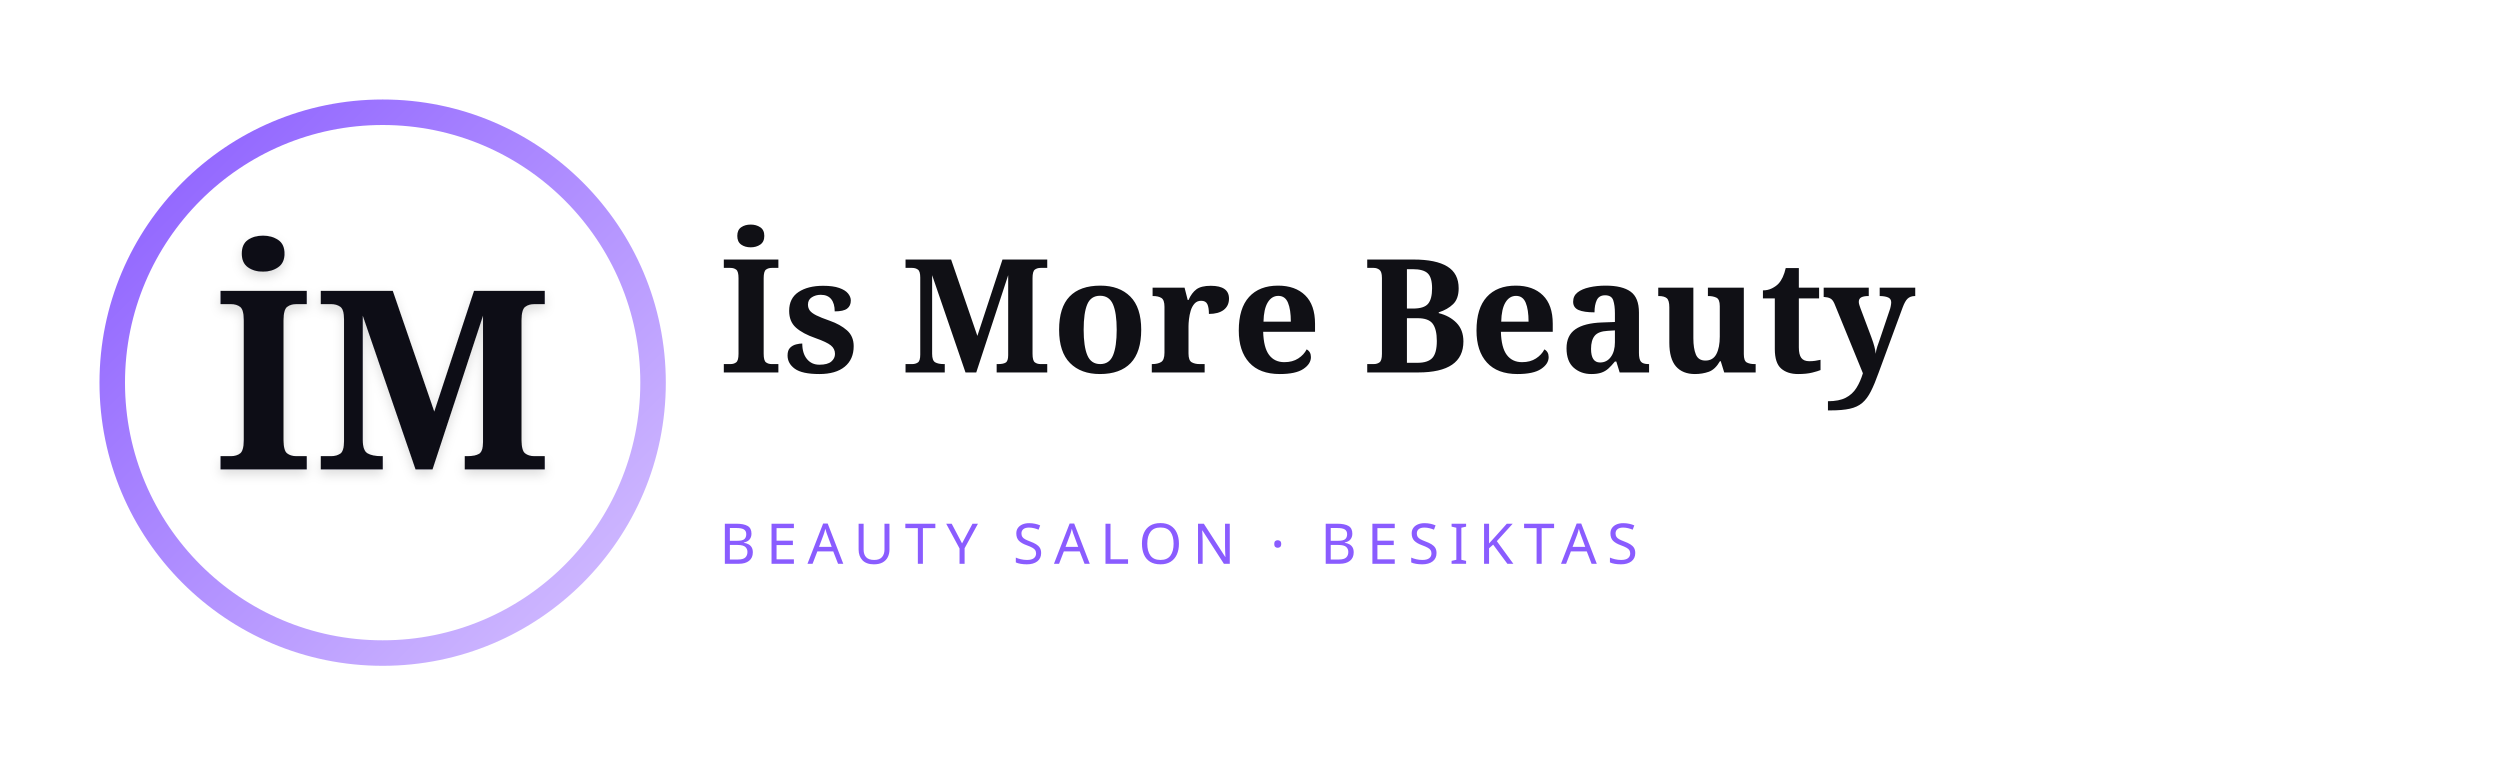
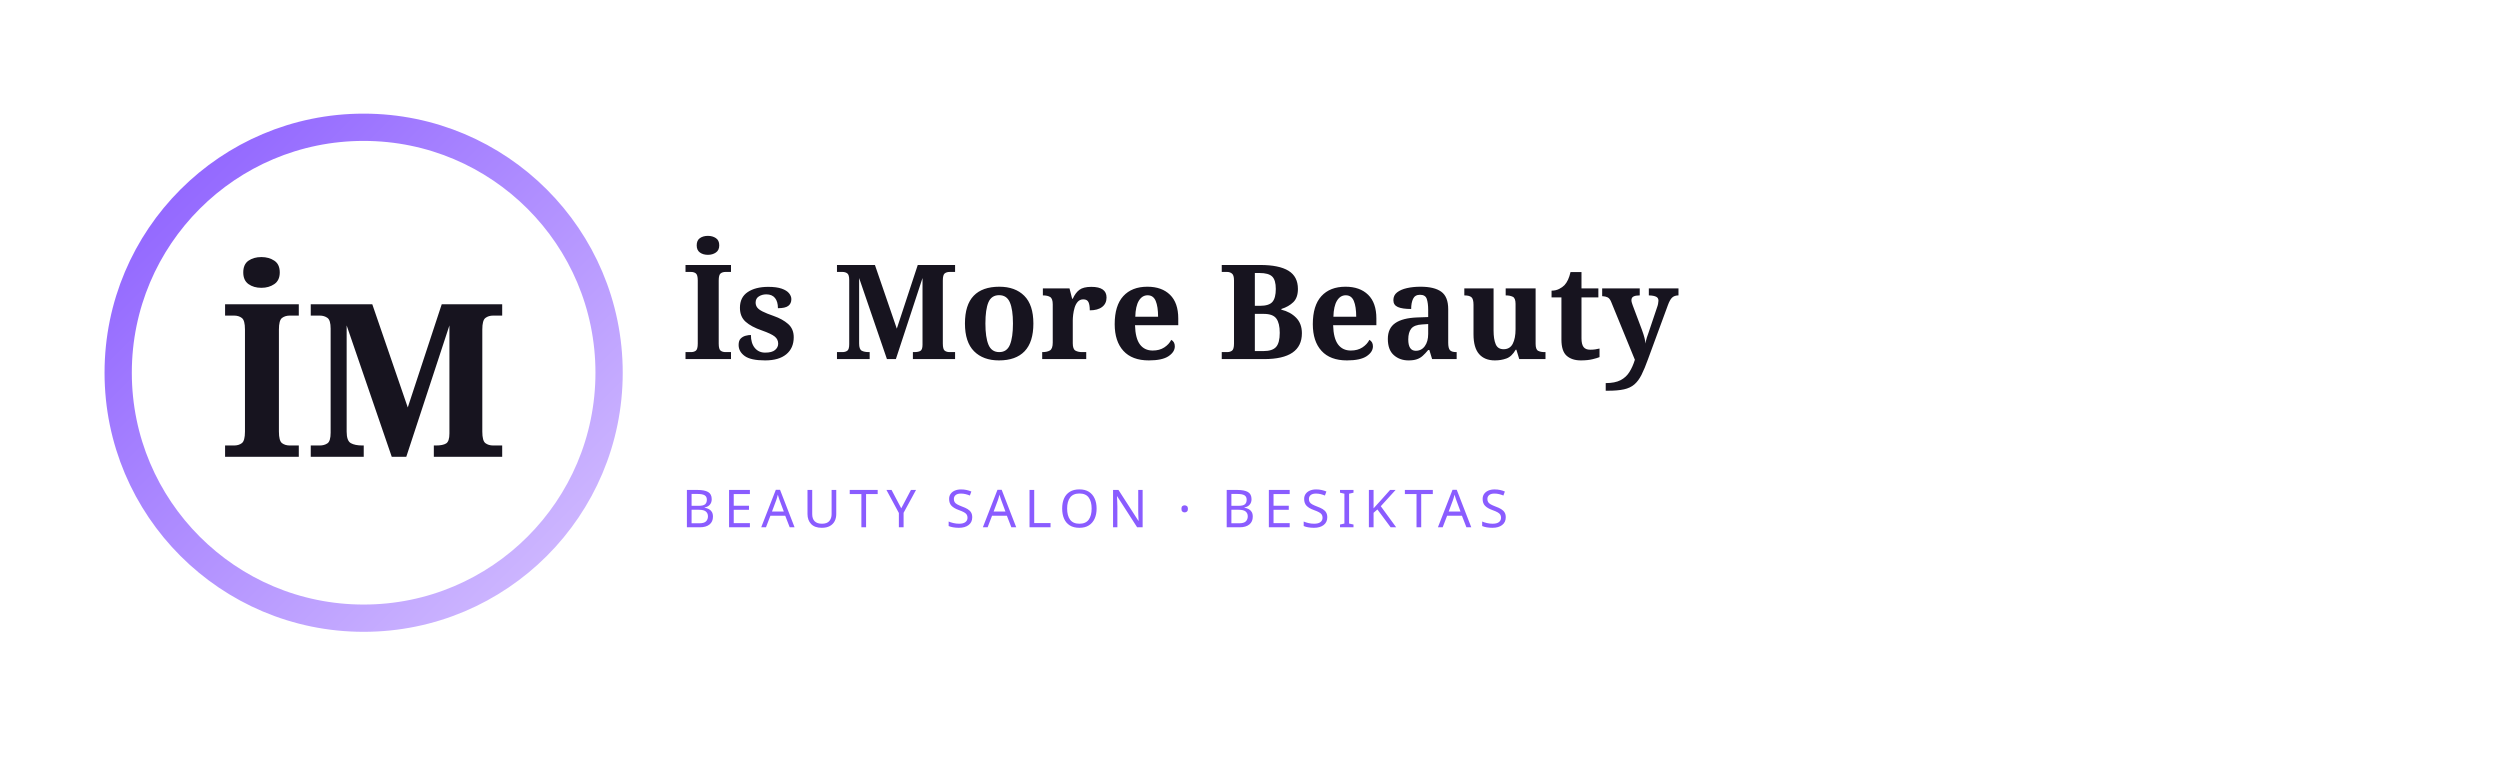
- <svg xmlns="http://www.w3.org/2000/svg" width="980" height="300" viewBox="0 0 980 300" role="img" aria-label="İs More Beauty logo">
+ <svg xmlns="http://www.w3.org/2000/svg" width="1100" height="340" viewBox="0 0 1100 340" role="img" aria-label="İs More Beauty logo">
  <defs>
    <linearGradient id="g" x1="0" y1="0" x2="1" y2="1">
      <stop offset="0%" stop-color="#8a5cff" />
      <stop offset="100%" stop-color="#d6c2ff" />
    </linearGradient>
-     <filter id="shadow" x="-30%" y="-30%" width="160%" height="160%">
-       <feDropShadow dx="0" dy="2" stdDeviation="2" flood-color="#000" flood-opacity="0.14" />
-     </filter>
  </defs>
-   <rect width="980" height="300" fill="none" />
-   <g transform="translate(24,24)">
-     <circle cx="126" cy="126" r="106" fill="none" stroke="url(#g)" stroke-width="10" />
-     <text x="126" y="160" text-anchor="middle" font-family="'Playfair Display',serif" font-size="98" font-weight="700" fill="#101015" filter="url(#shadow)">İM</text>
+   <rect width="1100" height="340" fill="none" />
+   <g transform="translate(30,34)">
+     <circle cx="130" cy="130" r="108" fill="none" stroke="url(#g)" stroke-width="12" />
+     <text x="130" y="167" text-anchor="middle" font-family="'Playfair Display', serif" font-size="94" font-weight="700" fill="#17141f">İM</text>
  </g>
-   <g transform="translate(282,76)">
-     <text x="0" y="70" font-family="'Playfair Display',serif" font-size="62" fill="#101015" font-weight="600">İs More Beauty</text>
-     <line x1="0" y1="96" x2="640" y2="96" stroke="url(#g)" stroke-width="4" />
-     <text x="0" y="145" font-family="'Manrope',sans-serif" font-size="22" letter-spacing="4" fill="#8a5cff">BEAUTY SALON · BESIKTAS</text>
+   <g transform="translate(300,96)">
+     <text x="0" y="62" font-family="'Playfair Display', serif" font-size="58" fill="#17141f" font-weight="600">İs More Beauty</text>
+     <line x1="0" y1="88" x2="730" y2="88" stroke="url(#g)" stroke-width="4" />
+     <text x="0" y="136" font-family="'Manrope', sans-serif" font-size="23" letter-spacing="3.6" fill="#8a5cff">BEAUTY SALON · BESIKTAS</text>
  </g>
</svg>
